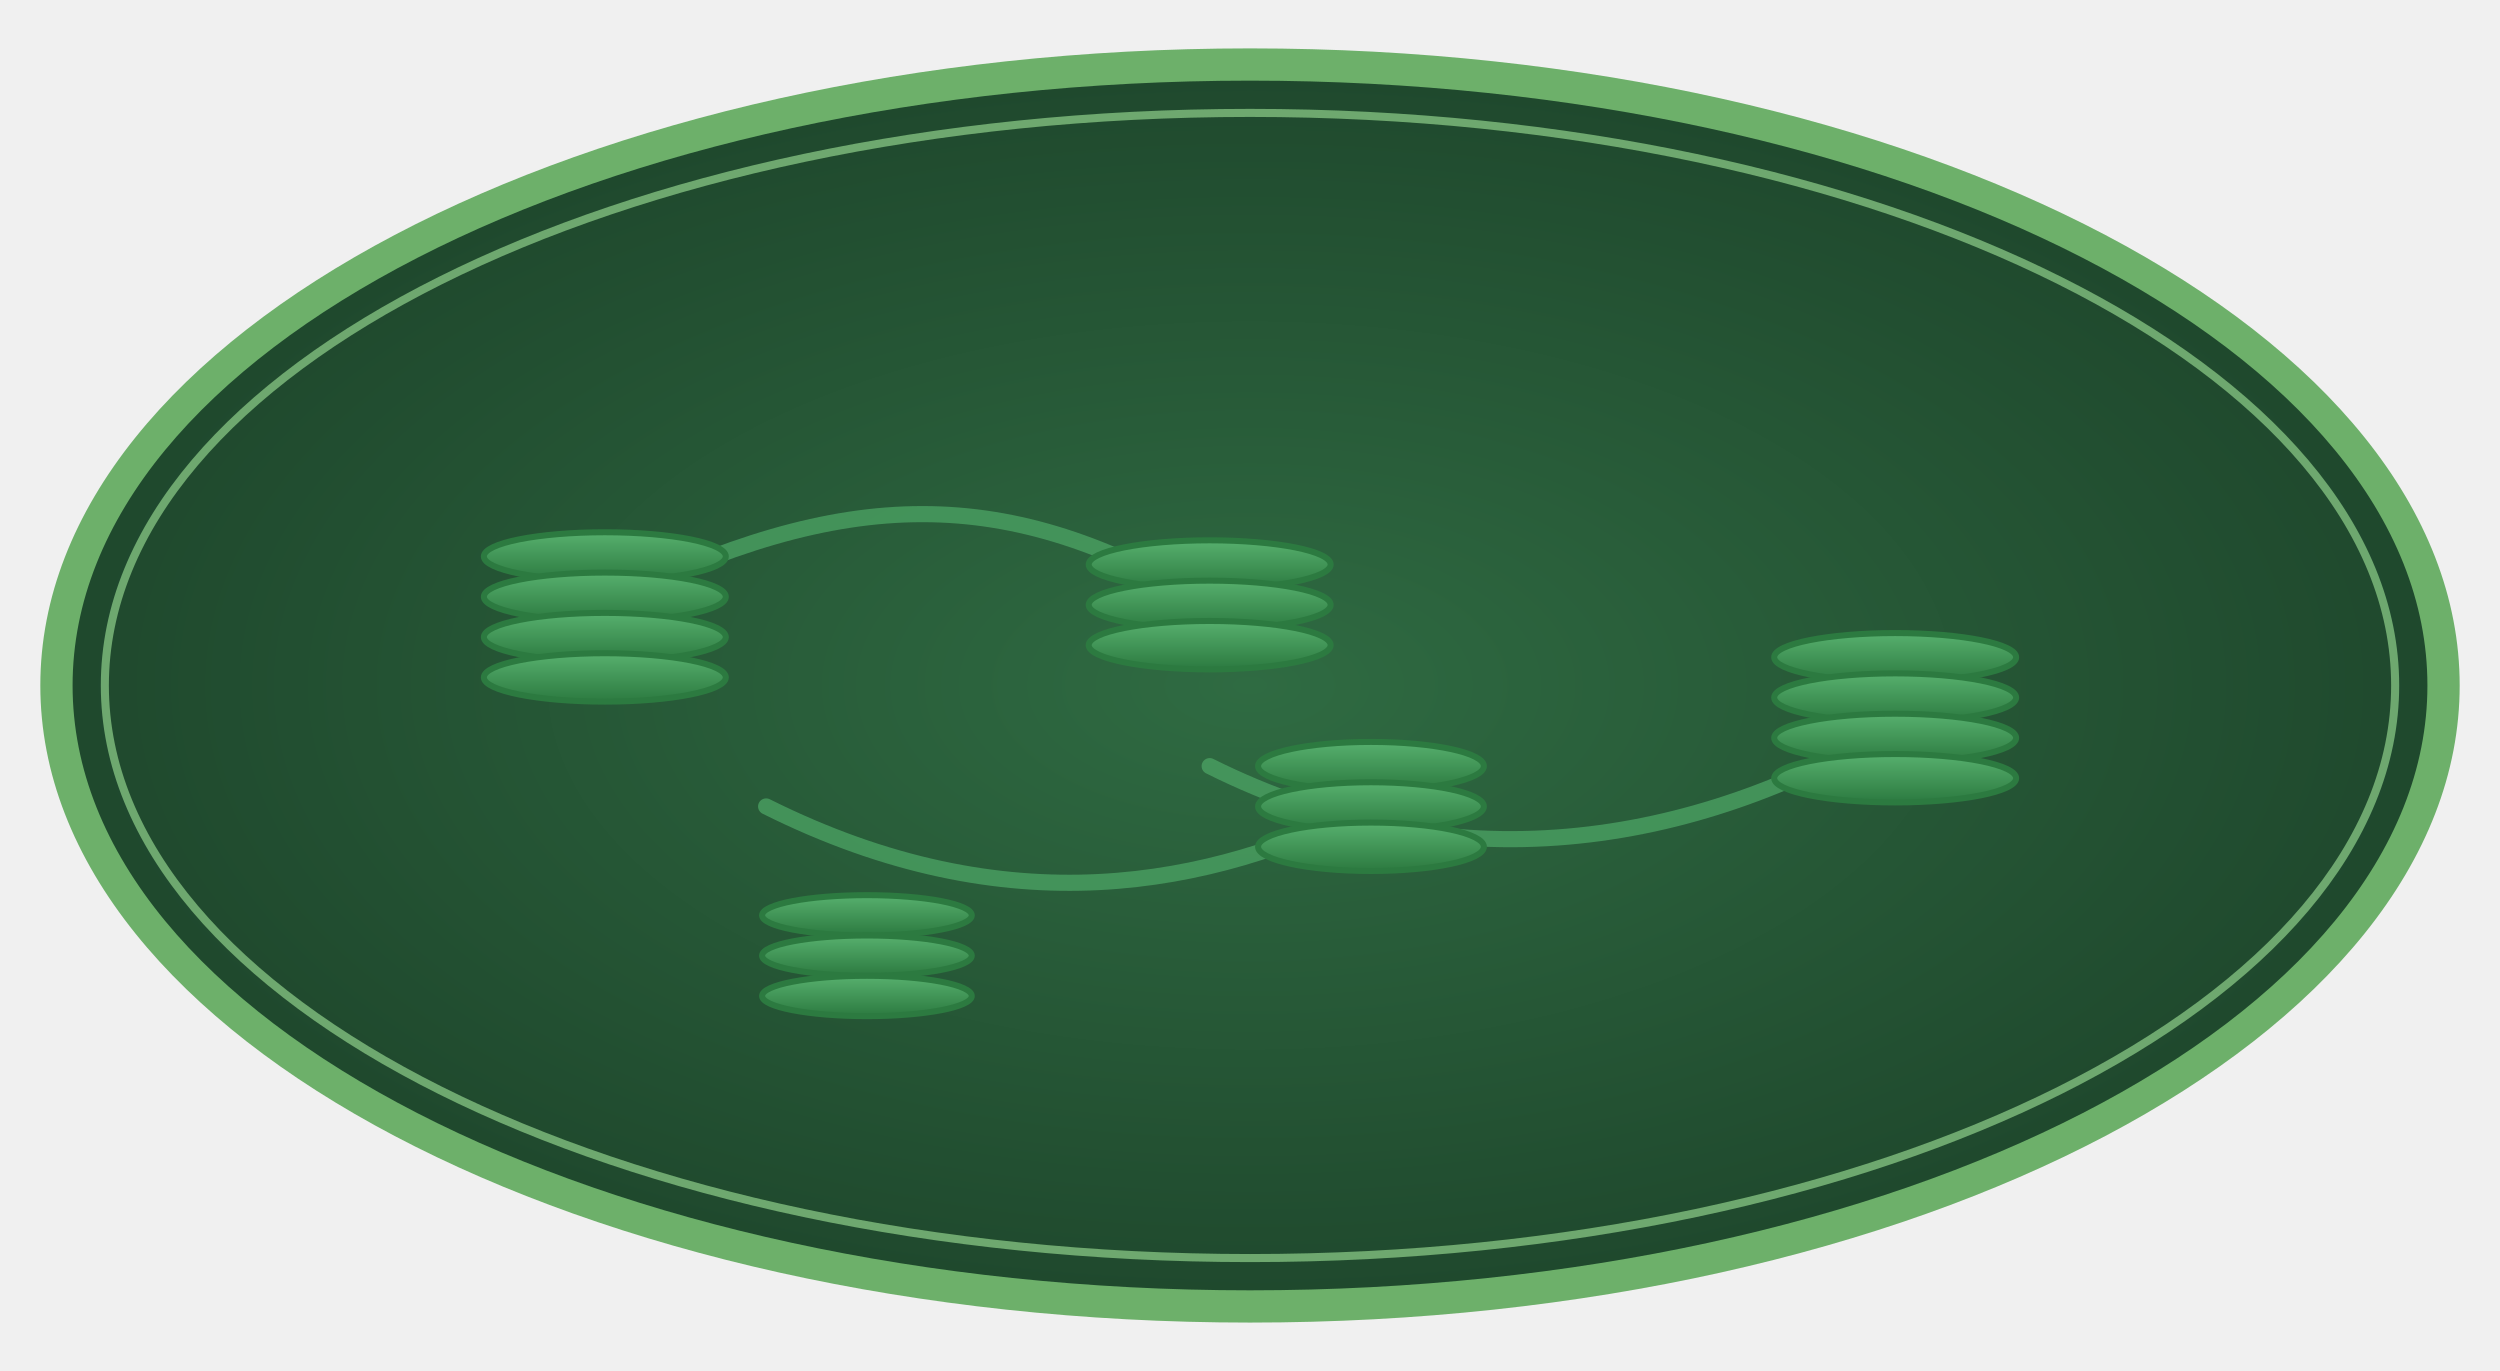
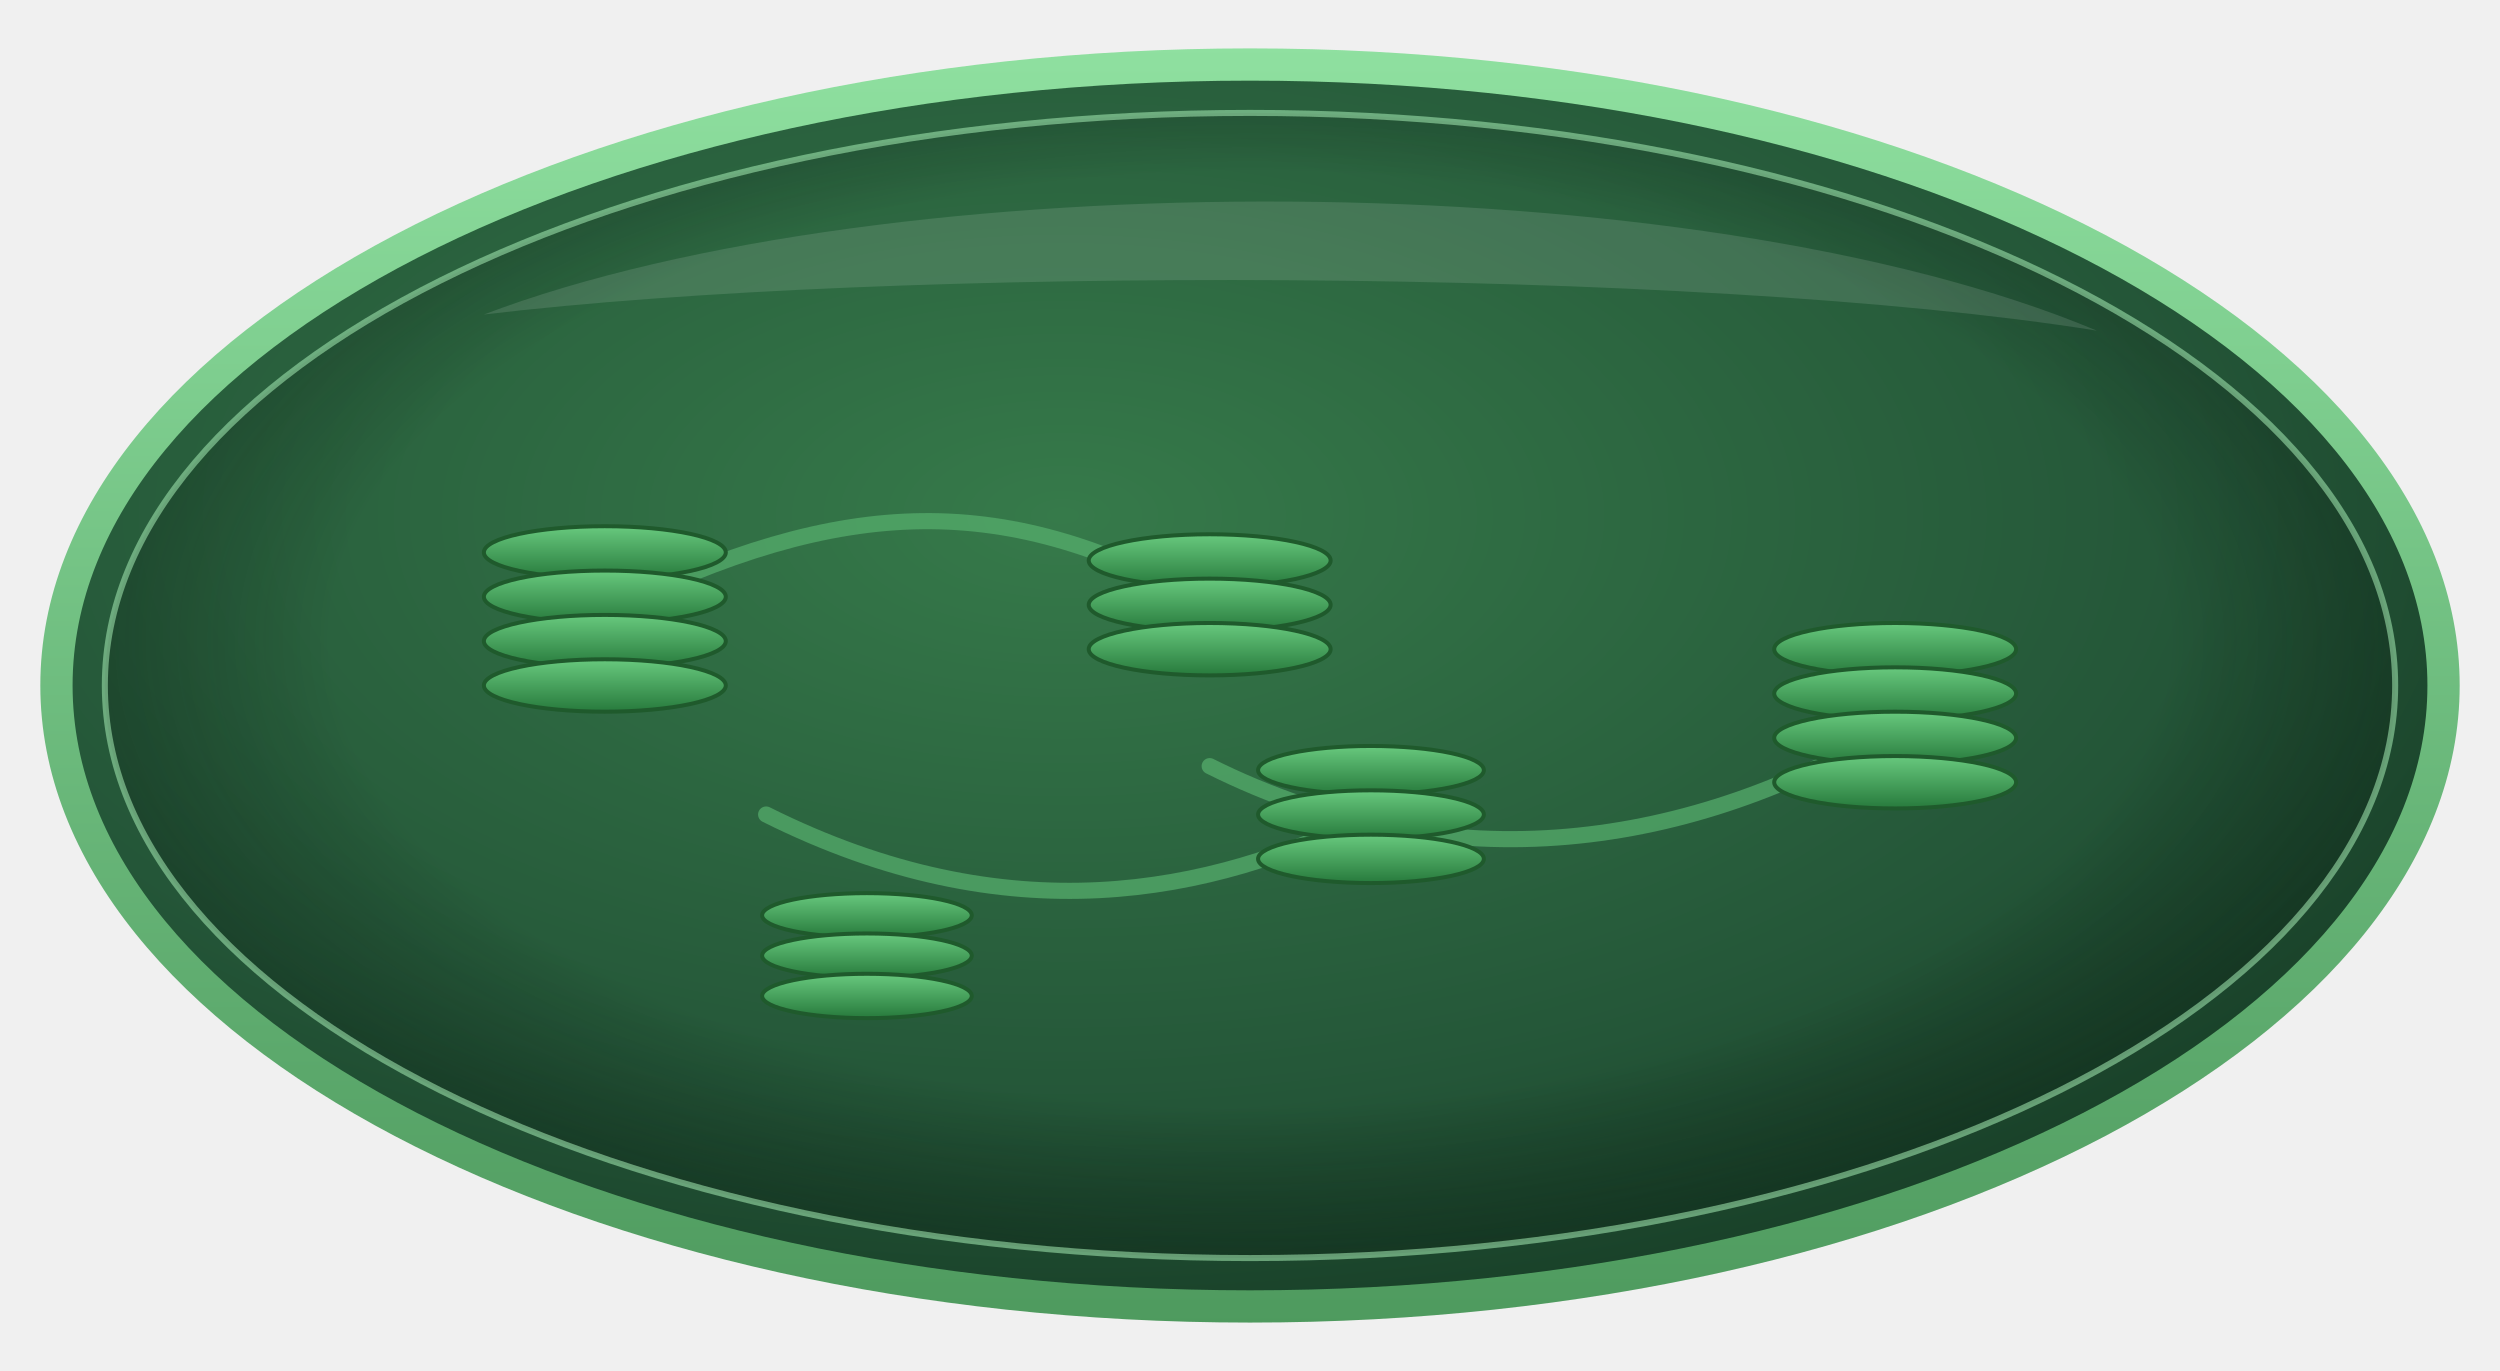
<svg xmlns="http://www.w3.org/2000/svg" width="620" height="340" viewBox="0 0 620 340">
  <defs>
-     <radialGradient id="stromaFill" cx="50%" cy="50%" r="60%">
-       <stop offset="0%" stop-color="#2f6b42" />
-       <stop offset="100%" stop-color="#1c4229" />
+     <radialGradient id="stromaCut" cx="42%" cy="36%" r="70%">
+       <stop offset="0%" stop-color="#367a4a" />
+       <stop offset="70%" stop-color="#245638" />
+       <stop offset="100%" stop-color="#173d26" />
    </radialGradient>
-     <linearGradient id="granum" x1="0" y1="0" x2="0" y2="1">
-       <stop offset="0%" stop-color="#57b06e" />
-       <stop offset="100%" stop-color="#2c7a40" />
+     <linearGradient id="envelope" x1="0" y1="0" x2="0" y2="1">
+       <stop offset="0%" stop-color="#8fe0a0" />
+       <stop offset="100%" stop-color="#4e9a5e" />
    </linearGradient>
+     <linearGradient id="granumBig" x1="0" y1="0" x2="0" y2="1">
+       <stop offset="0%" stop-color="#68c97e" />
+       <stop offset="100%" stop-color="#277a3c" />
+     </linearGradient>
+     <radialGradient id="innerShade" cx="50%" cy="46%" r="58%">
+       <stop offset="70%" stop-color="#000000" stop-opacity="0" />
+       <stop offset="100%" stop-color="#0b2416" stop-opacity="0.45" />
+     </radialGradient>
  </defs>
-   <ellipse cx="310" cy="170" rx="300" ry="158" fill="#6db06a" />
-   <ellipse cx="310" cy="170" rx="292" ry="150" fill="url(#stromaFill)" />
-   <ellipse cx="310" cy="170" rx="284" ry="142" fill="none" stroke="#8fd08a" stroke-width="2" opacity="0.7" />
-   <g stroke="#4aa062" stroke-width="4" fill="none" opacity="0.8" stroke-linecap="round">
-     <path d="M150 150 C210 120 250 120 300 150" />
+   <ellipse cx="310" cy="170" rx="300" ry="158" fill="url(#envelope)" />
+   <ellipse cx="310" cy="170" rx="292" ry="150" fill="url(#stromaCut)" />
+   <ellipse cx="310" cy="170" rx="284" ry="142" fill="url(#innerShade)" />
+   <ellipse cx="310" cy="170" rx="284" ry="142" fill="none" stroke="#a6ecb4" stroke-width="1.5" opacity="0.55" />
+   <path d="M120 78 C220 40 420 40 520 82 C420 66 220 66 120 78 Z" fill="#ffffff" opacity="0.12" />
+   <g stroke="#57b06e" stroke-width="4" fill="none" opacity="0.7" stroke-linecap="round">
+     <path d="M150 152 C210 122 250 122 300 150" />
    <path d="M300 190 C360 220 420 210 470 180" />
-     <path d="M190 200 C250 230 300 220 340 200" />
+     <path d="M190 202 C250 232 300 222 340 202" />
  </g>
-   <g stroke="#2c7a40" stroke-width="1.5">
-     <g transform="translate(150 150)">
-       <ellipse cx="0" cy="-12" rx="30" ry="6" fill="url(#granum)" />
-       <ellipse cx="0" cy="-2" rx="30" ry="6" fill="url(#granum)" />
-       <ellipse cx="0" cy="8" rx="30" ry="6" fill="url(#granum)" />
-       <ellipse cx="0" cy="18" rx="30" ry="6" fill="url(#granum)" />
+   <g stroke="#1f5a2c" stroke-width="1">
+     <g transform="translate(150 152)">
+       <ellipse cx="0" cy="-15" rx="30" ry="6.5" fill="url(#granumBig)" />
+       <ellipse cx="0" cy="-4" rx="30" ry="6.5" fill="url(#granumBig)" />
+       <ellipse cx="0" cy="7" rx="30" ry="6.5" fill="url(#granumBig)" />
+       <ellipse cx="0" cy="18" rx="30" ry="6.5" fill="url(#granumBig)" />
    </g>
    <g transform="translate(300 150)">
-       <ellipse cx="0" cy="-10" rx="30" ry="6" fill="url(#granum)" />
-       <ellipse cx="0" cy="0" rx="30" ry="6" fill="url(#granum)" />
-       <ellipse cx="0" cy="10" rx="30" ry="6" fill="url(#granum)" />
+       <ellipse cx="0" cy="-11" rx="30" ry="6.5" fill="url(#granumBig)" />
+       <ellipse cx="0" cy="0" rx="30" ry="6.5" fill="url(#granumBig)" />
+       <ellipse cx="0" cy="11" rx="30" ry="6.5" fill="url(#granumBig)" />
    </g>
-     <g transform="translate(340 200)">
-       <ellipse cx="0" cy="-10" rx="28" ry="6" fill="url(#granum)" />
-       <ellipse cx="0" cy="0" rx="28" ry="6" fill="url(#granum)" />
-       <ellipse cx="0" cy="10" rx="28" ry="6" fill="url(#granum)" />
+     <g transform="translate(340 202)">
+       <ellipse cx="0" cy="-11" rx="28" ry="6" fill="url(#granumBig)" />
+       <ellipse cx="0" cy="0" rx="28" ry="6" fill="url(#granumBig)" />
+       <ellipse cx="0" cy="11" rx="28" ry="6" fill="url(#granumBig)" />
    </g>
-     <g transform="translate(470 175)">
-       <ellipse cx="0" cy="-12" rx="30" ry="6" fill="url(#granum)" />
-       <ellipse cx="0" cy="-2" rx="30" ry="6" fill="url(#granum)" />
-       <ellipse cx="0" cy="8" rx="30" ry="6" fill="url(#granum)" />
-       <ellipse cx="0" cy="18" rx="30" ry="6" fill="url(#granum)" />
+     <g transform="translate(470 176)">
+       <ellipse cx="0" cy="-15" rx="30" ry="6.5" fill="url(#granumBig)" />
+       <ellipse cx="0" cy="-4" rx="30" ry="6.5" fill="url(#granumBig)" />
+       <ellipse cx="0" cy="7" rx="30" ry="6.5" fill="url(#granumBig)" />
+       <ellipse cx="0" cy="18" rx="30" ry="6.5" fill="url(#granumBig)" />
    </g>
-     <g transform="translate(215 235)">
-       <ellipse cx="0" cy="-8" rx="26" ry="5" fill="url(#granum)" />
-       <ellipse cx="0" cy="2" rx="26" ry="5" fill="url(#granum)" />
-       <ellipse cx="0" cy="12" rx="26" ry="5" fill="url(#granum)" />
+     <g transform="translate(215 236)">
+       <ellipse cx="0" cy="-9" rx="26" ry="5.5" fill="url(#granumBig)" />
+       <ellipse cx="0" cy="1" rx="26" ry="5.5" fill="url(#granumBig)" />
+       <ellipse cx="0" cy="11" rx="26" ry="5.5" fill="url(#granumBig)" />
    </g>
  </g>
</svg>
